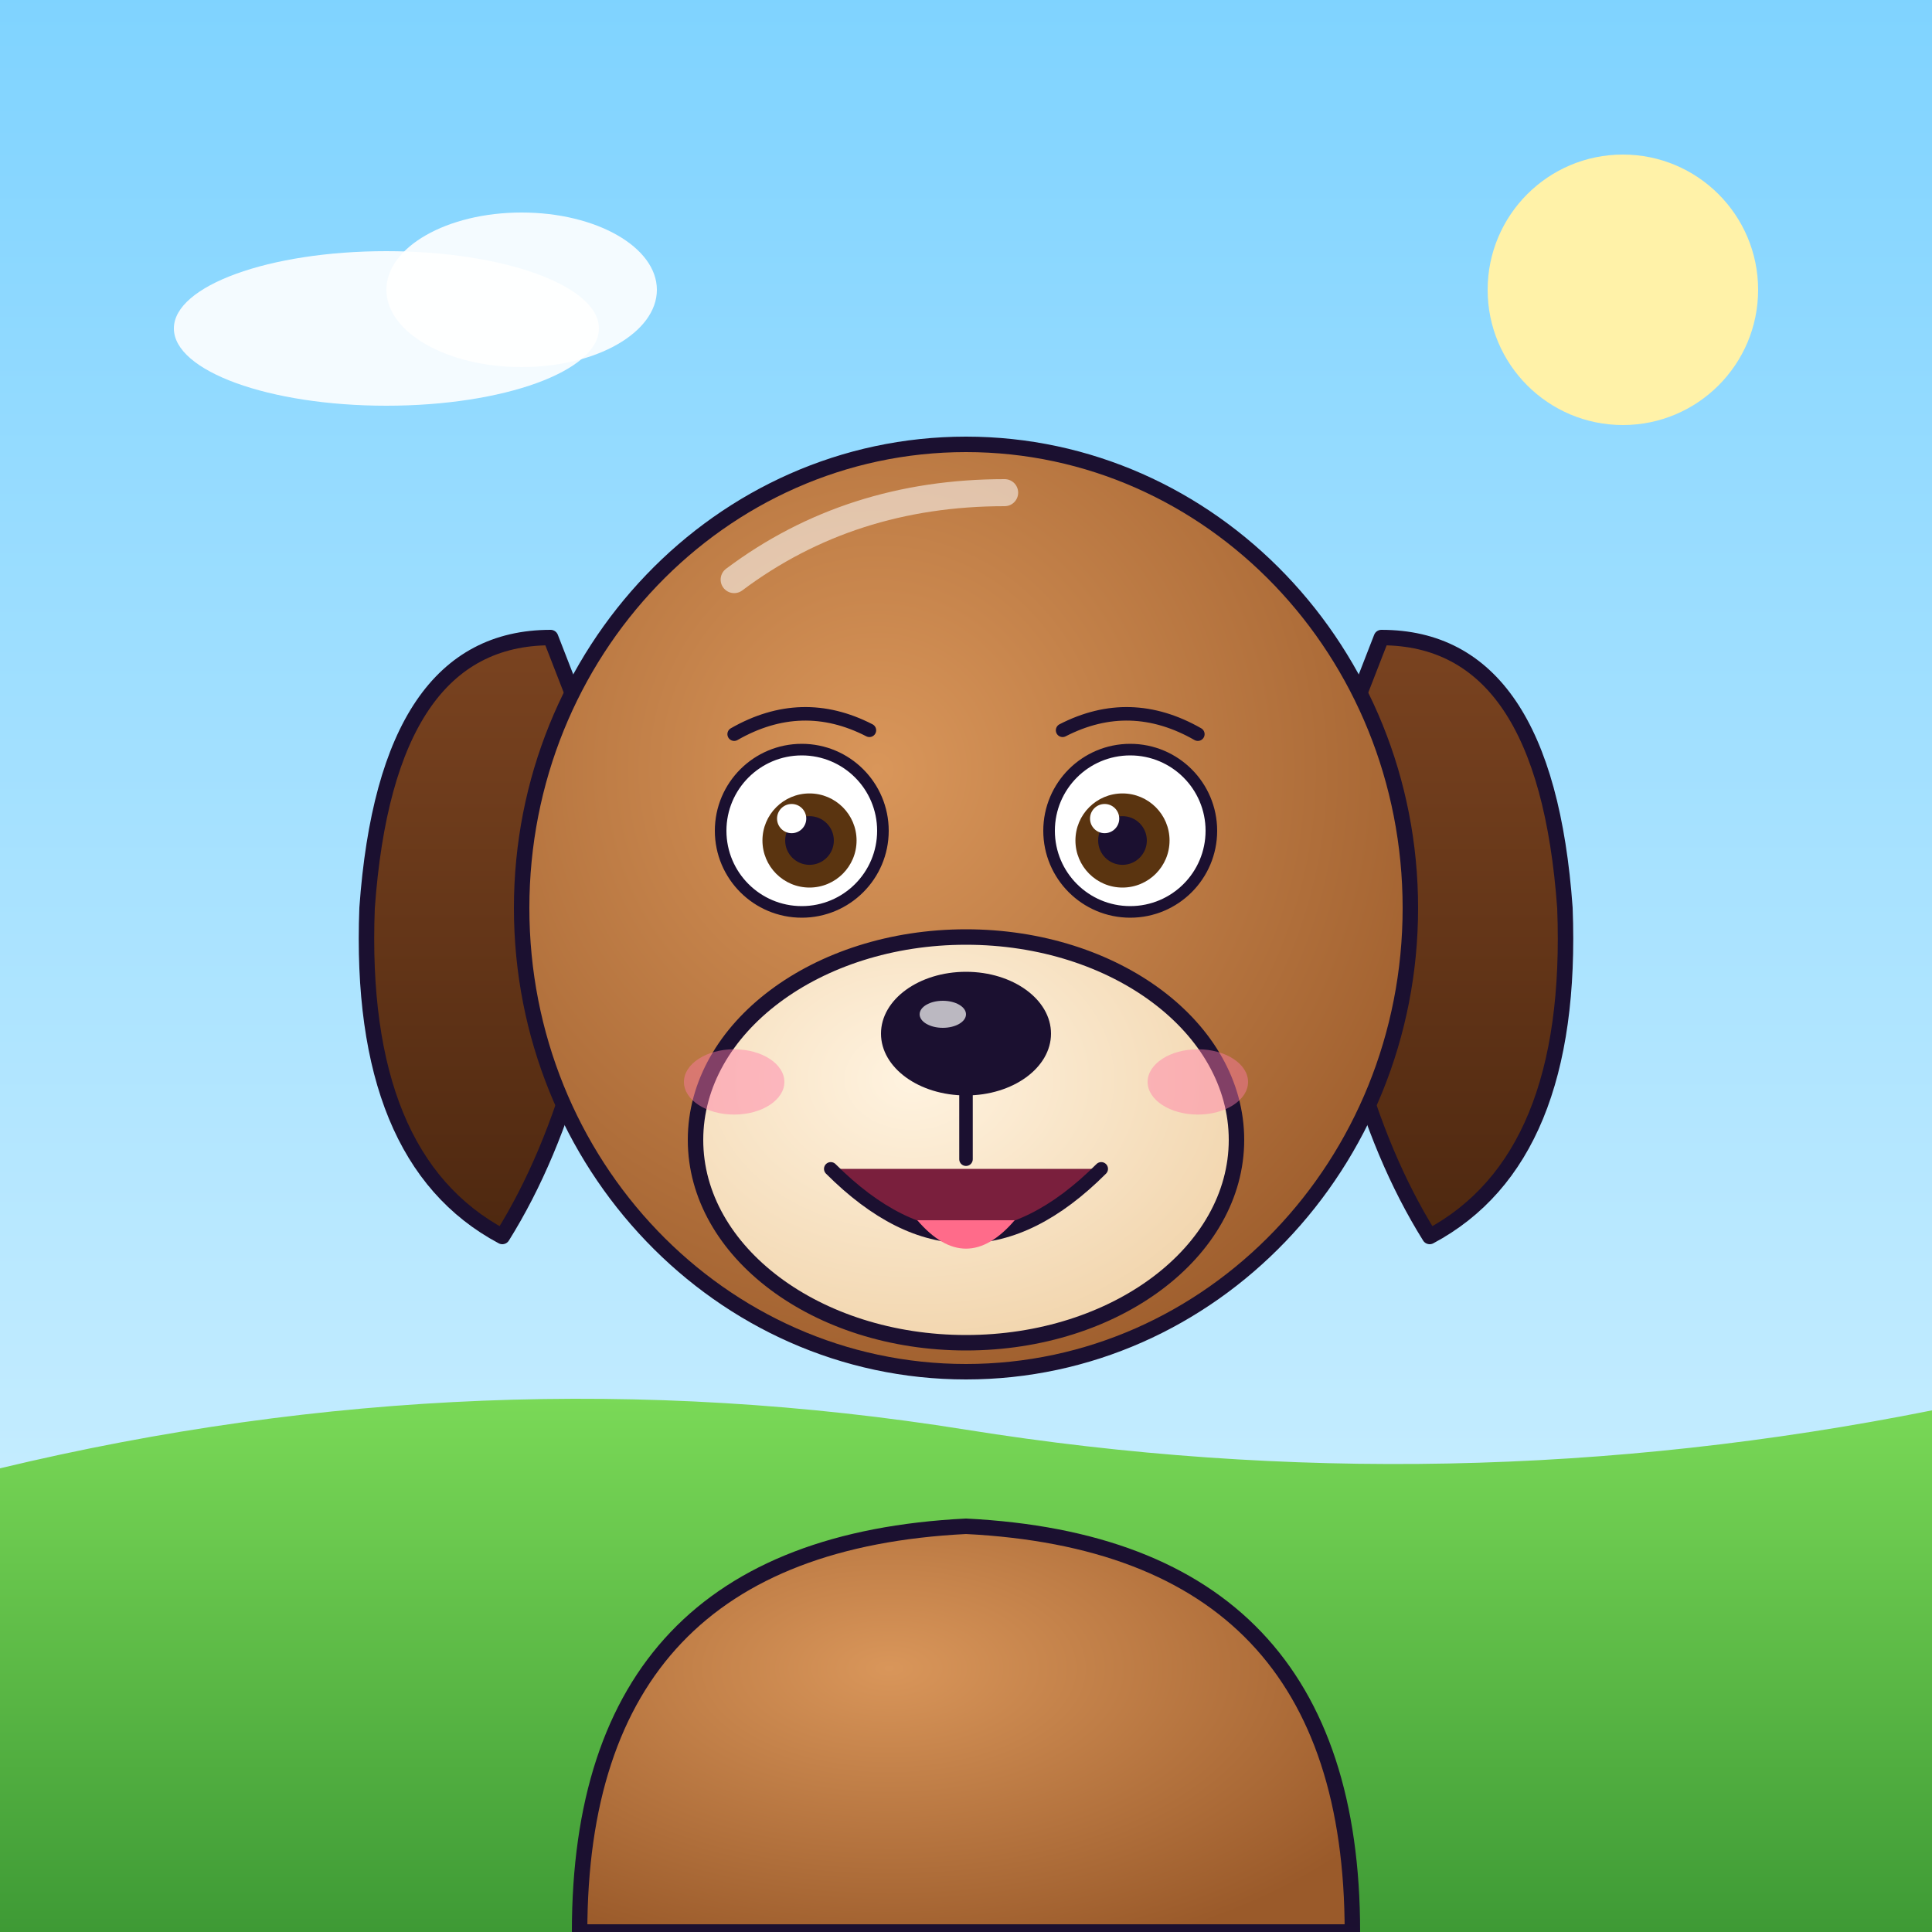
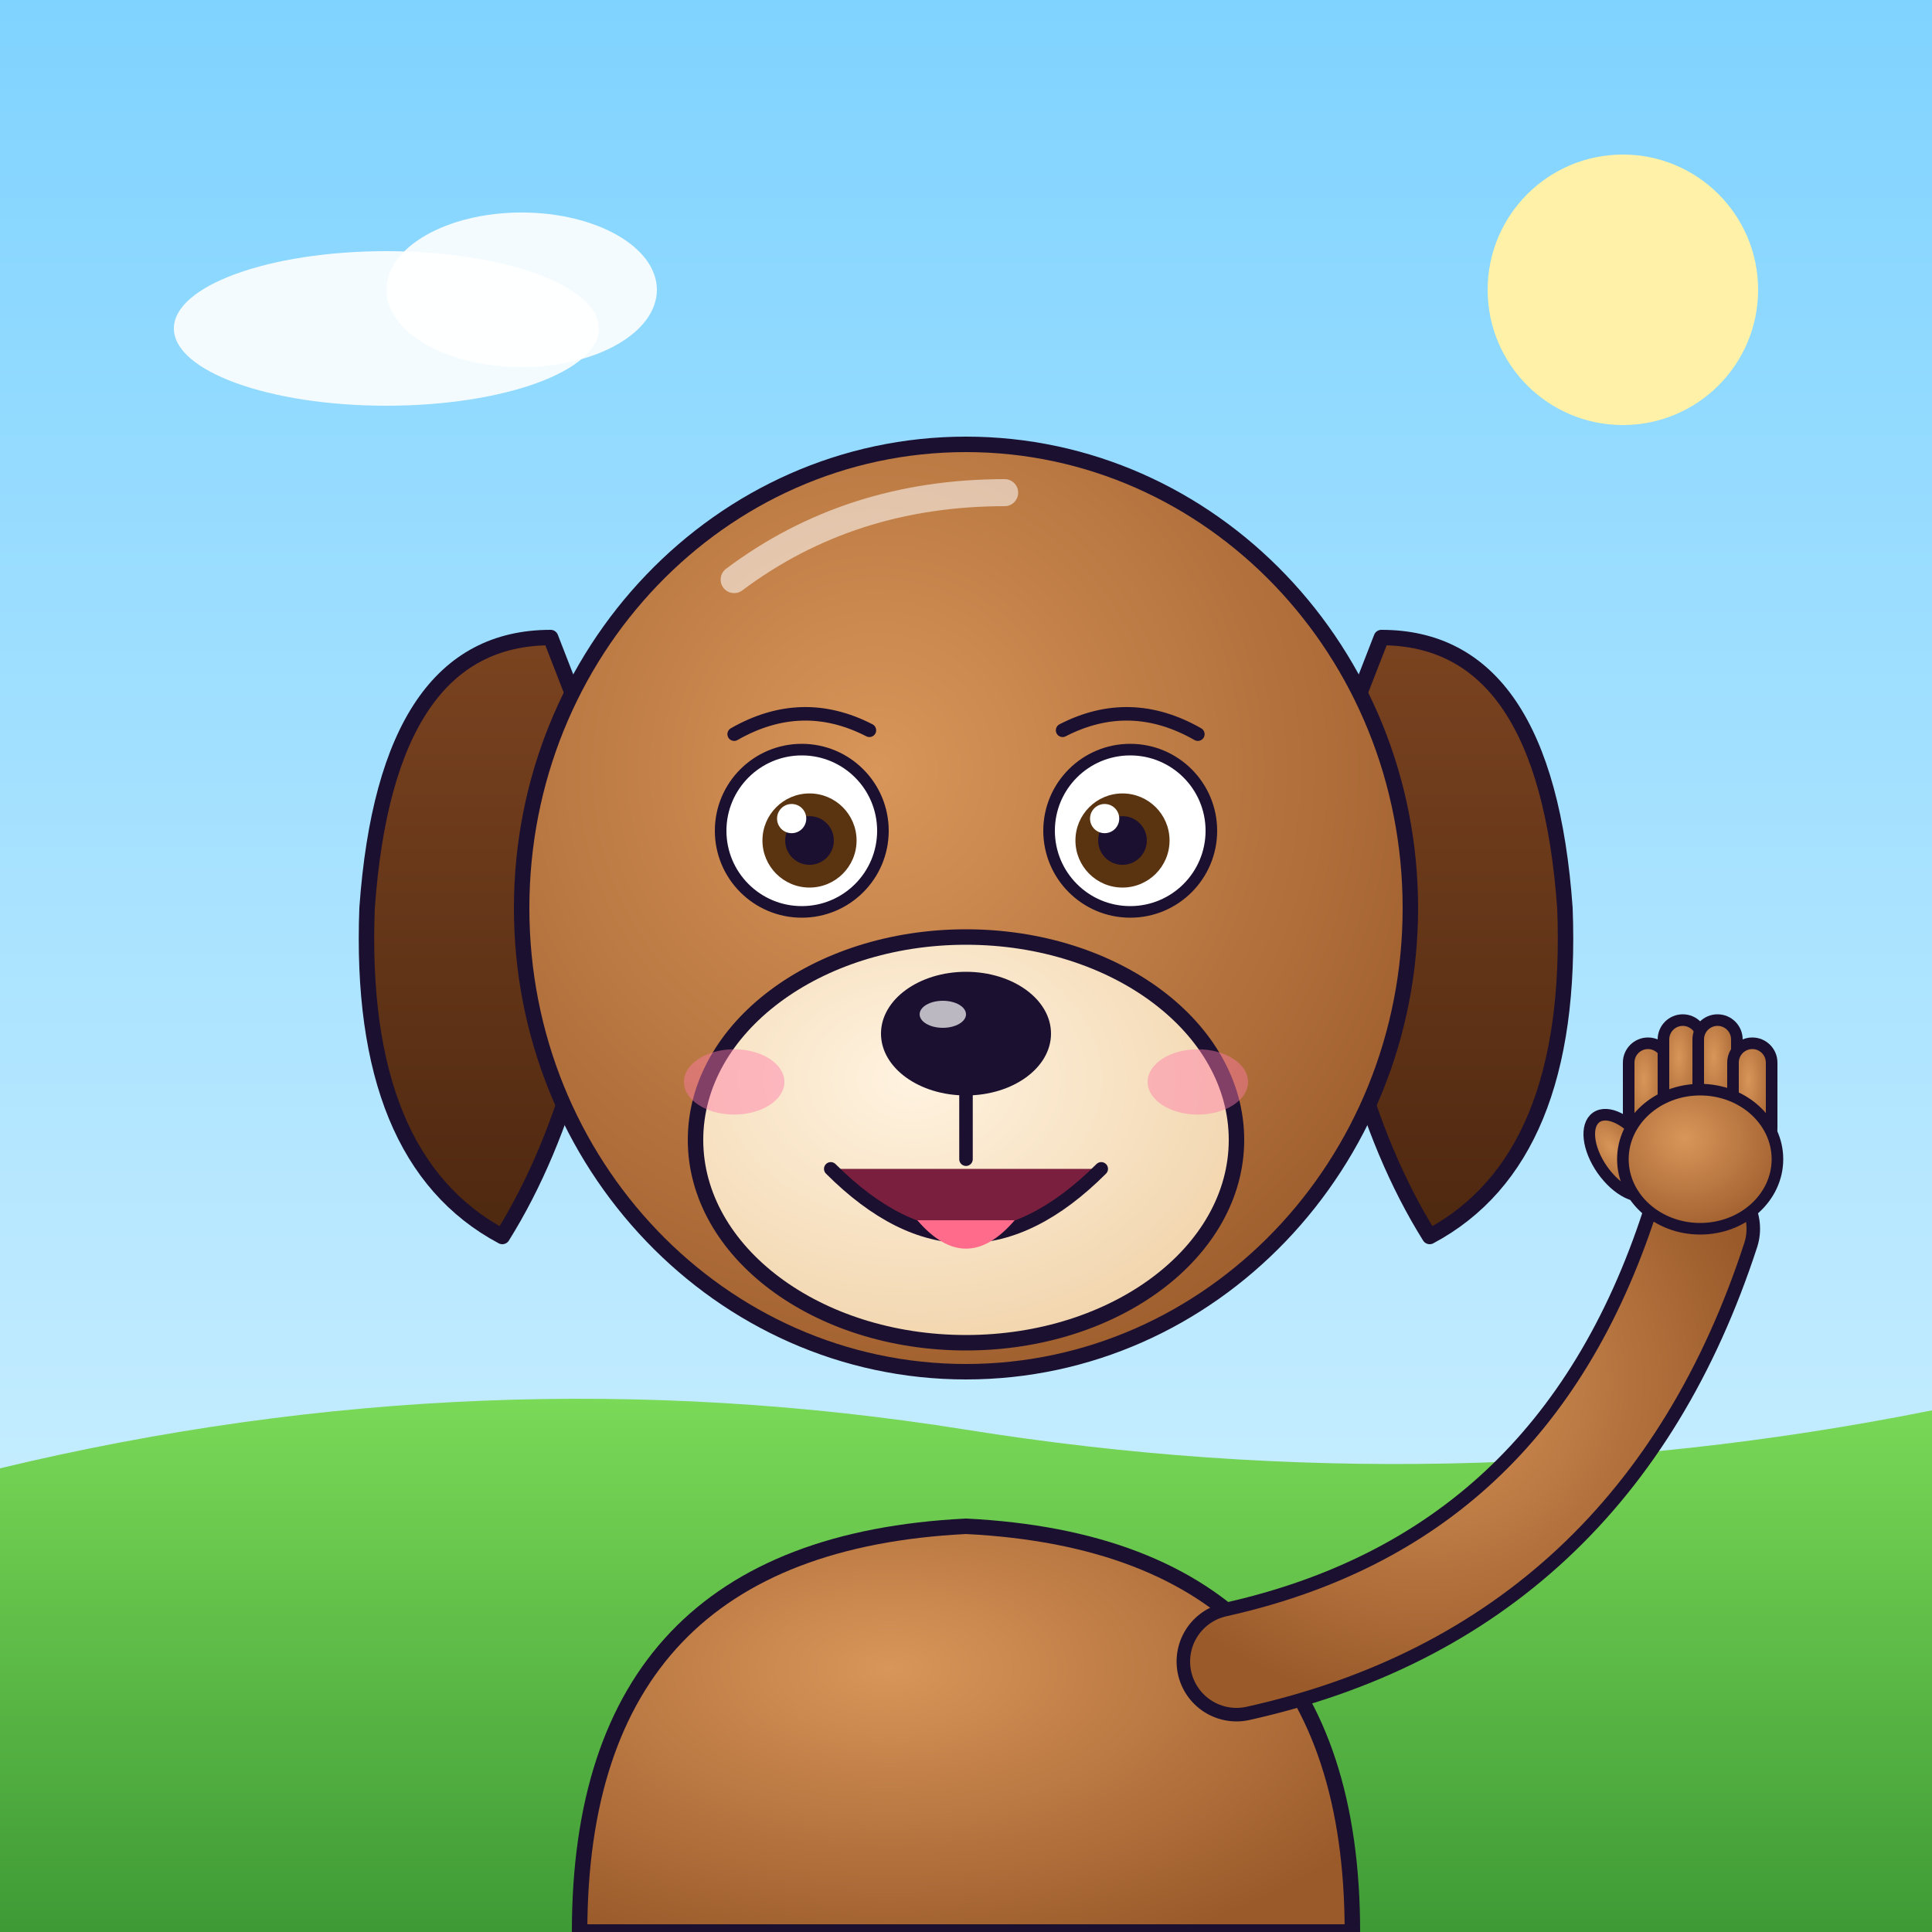
<svg xmlns="http://www.w3.org/2000/svg" viewBox="0 0 1000 1000" width="1000" height="1000">
  <defs>
    <linearGradient id="ceu" x1="0" y1="0" x2="0" y2="1">
      <stop offset="0" stop-color="#7fd3ff" />
      <stop offset="1" stop-color="#d9f4ff" />
    </linearGradient>
    <linearGradient id="grama" x1="0" y1="0" x2="0" y2="1">
      <stop offset="0" stop-color="#7ad957" />
      <stop offset="1" stop-color="#3e9a35" />
    </linearGradient>
    <radialGradient id="pelo" cx="0.4" cy="0.35" r="0.75">
      <stop offset="0" stop-color="#d9965a" />
      <stop offset="1" stop-color="#9a5a2a" />
    </radialGradient>
    <radialGradient id="focinho" cx="0.4" cy="0.35" r="0.75">
      <stop offset="0" stop-color="#fff3e0" />
      <stop offset="1" stop-color="#f0d2a8" />
    </radialGradient>
    <linearGradient id="orelha" x1="0" y1="0" x2="0" y2="1">
      <stop offset="0" stop-color="#7a4320" />
      <stop offset="1" stop-color="#4e2810" />
    </linearGradient>
  </defs>
  <rect width="1000" height="1000" fill="url(#ceu)" />
  <circle cx="840" cy="150" r="70" fill="#fff2a8" />
  <ellipse cx="200" cy="170" rx="110" ry="40" fill="#fff" opacity=".9" />
  <ellipse cx="270" cy="150" rx="70" ry="40" fill="#fff" opacity=".9" />
  <path d="M0 760 Q250 700 500 740 T1000 730 V1000 H0 Z" fill="url(#grama)" />
  <path d="M300 1000 Q300 800 500 790 Q700 800 700 1000 Z" fill="url(#pelo)" stroke="#1b1030" stroke-width="8" stroke-linejoin="round" stroke-linecap="round" />
  <path d="M285 330 Q200 330 190 470 Q185 600 260 640 Q310 560 320 420 Z" fill="url(#orelha)" stroke="#1b1030" stroke-width="8" stroke-linejoin="round" stroke-linecap="round" />
  <path d="M715 330 Q800 330 810 470 Q815 600 740 640 Q690 560 680 420 Z" fill="url(#orelha)" stroke="#1b1030" stroke-width="8" stroke-linejoin="round" stroke-linecap="round" />
  <ellipse cx="500" cy="470" rx="230" ry="240" fill="url(#pelo)" stroke="#1b1030" stroke-width="8" stroke-linejoin="round" stroke-linecap="round" />
  <path d="M380 300 Q440 255 520 255" fill="none" stroke="#fff" stroke-opacity="0.55" stroke-width="14" stroke-linecap="round" />
  <ellipse cx="500" cy="590" rx="140" ry="105" fill="url(#focinho)" stroke="#1b1030" stroke-width="8" stroke-linejoin="round" stroke-linecap="round" />
  <circle cx="415" cy="430" r="42" fill="#fff" stroke="#1b1030" stroke-width="6" stroke-linejoin="round" stroke-linecap="round" />
  <circle cx="419" cy="435.04" r="24.36" fill="#5a3410" />
  <circle cx="419" cy="435.04" r="12.6" fill="#1b1030" />
  <circle cx="409.76" cy="423.7" r="7.56" fill="#fff" />
  <circle cx="585" cy="430" r="42" fill="#fff" stroke="#1b1030" stroke-width="6" stroke-linejoin="round" stroke-linecap="round" />
  <circle cx="581" cy="435.04" r="24.36" fill="#5a3410" />
  <circle cx="581" cy="435.04" r="12.6" fill="#1b1030" />
  <circle cx="571.76" cy="423.7" r="7.56" fill="#fff" />
  <path d="M380 380 Q415 360 450 378" fill="none" stroke="#1b1030" stroke-width="7" stroke-linejoin="round" stroke-linecap="round" />
  <path d="M550 378 Q585 360 620 380" fill="none" stroke="#1b1030" stroke-width="7" stroke-linejoin="round" stroke-linecap="round" />
  <ellipse cx="500" cy="535" rx="44" ry="32" fill="#1b1030" />
  <ellipse cx="488" cy="525" rx="12" ry="7" fill="#fff" opacity=".7" />
  <path d="M500 567 V600" stroke="#1b1030" stroke-width="7" stroke-linejoin="round" stroke-linecap="round" />
  <path d="M430 605 Q500 675 570 605" fill="#7a1f3d" stroke="#1b1030" stroke-width="7" stroke-linejoin="round" stroke-linecap="round" />
  <path d="M474.8 631.6 Q500 661 525.2 631.6 Z" fill="#ff6b8a" />
  <ellipse cx="380" cy="560" rx="26" ry="16.9" fill="#ff7aa8" opacity=".45" />
  <ellipse cx="620" cy="560" rx="26" ry="16.9" fill="#ff7aa8" opacity=".45" />
+   <path d="M640 860 Q820 820 880 636" fill="none" stroke="#1b1030" stroke-width="62" stroke-linecap="round" />
+   <path d="M640 860 Q820 820 880 636" fill="none" stroke="url(#pelo)" stroke-width="48" stroke-linecap="round" />
+   <rect x="843" y="540" width="20" height="54" rx="10" fill="url(#pelo)" stroke="#1b1030" stroke-width="6" stroke-linejoin="round" stroke-linecap="round" />
+   <rect x="861" y="528" width="20" height="54" rx="10" fill="url(#pelo)" stroke="#1b1030" stroke-width="6" stroke-linejoin="round" stroke-linecap="round" />
+   <rect x="879" y="528" width="20" height="54" rx="10" fill="url(#pelo)" stroke="#1b1030" stroke-width="6" stroke-linejoin="round" stroke-linecap="round" />
+   <rect x="897" y="540" width="20" height="54" rx="10" fill="url(#pelo)" stroke="#1b1030" stroke-width="6" stroke-linejoin="round" stroke-linecap="round" />
+   <ellipse cx="840" cy="598" rx="13" ry="24" transform="rotate(-35 840 598)" fill="url(#pelo)" stroke="#1b1030" stroke-width="6" stroke-linejoin="round" stroke-linecap="round" />
+   <ellipse cx="880" cy="600" rx="40" ry="36" fill="url(#pelo)" stroke="#1b1030" stroke-width="6" stroke-linejoin="round" stroke-linecap="round" />
</svg>
